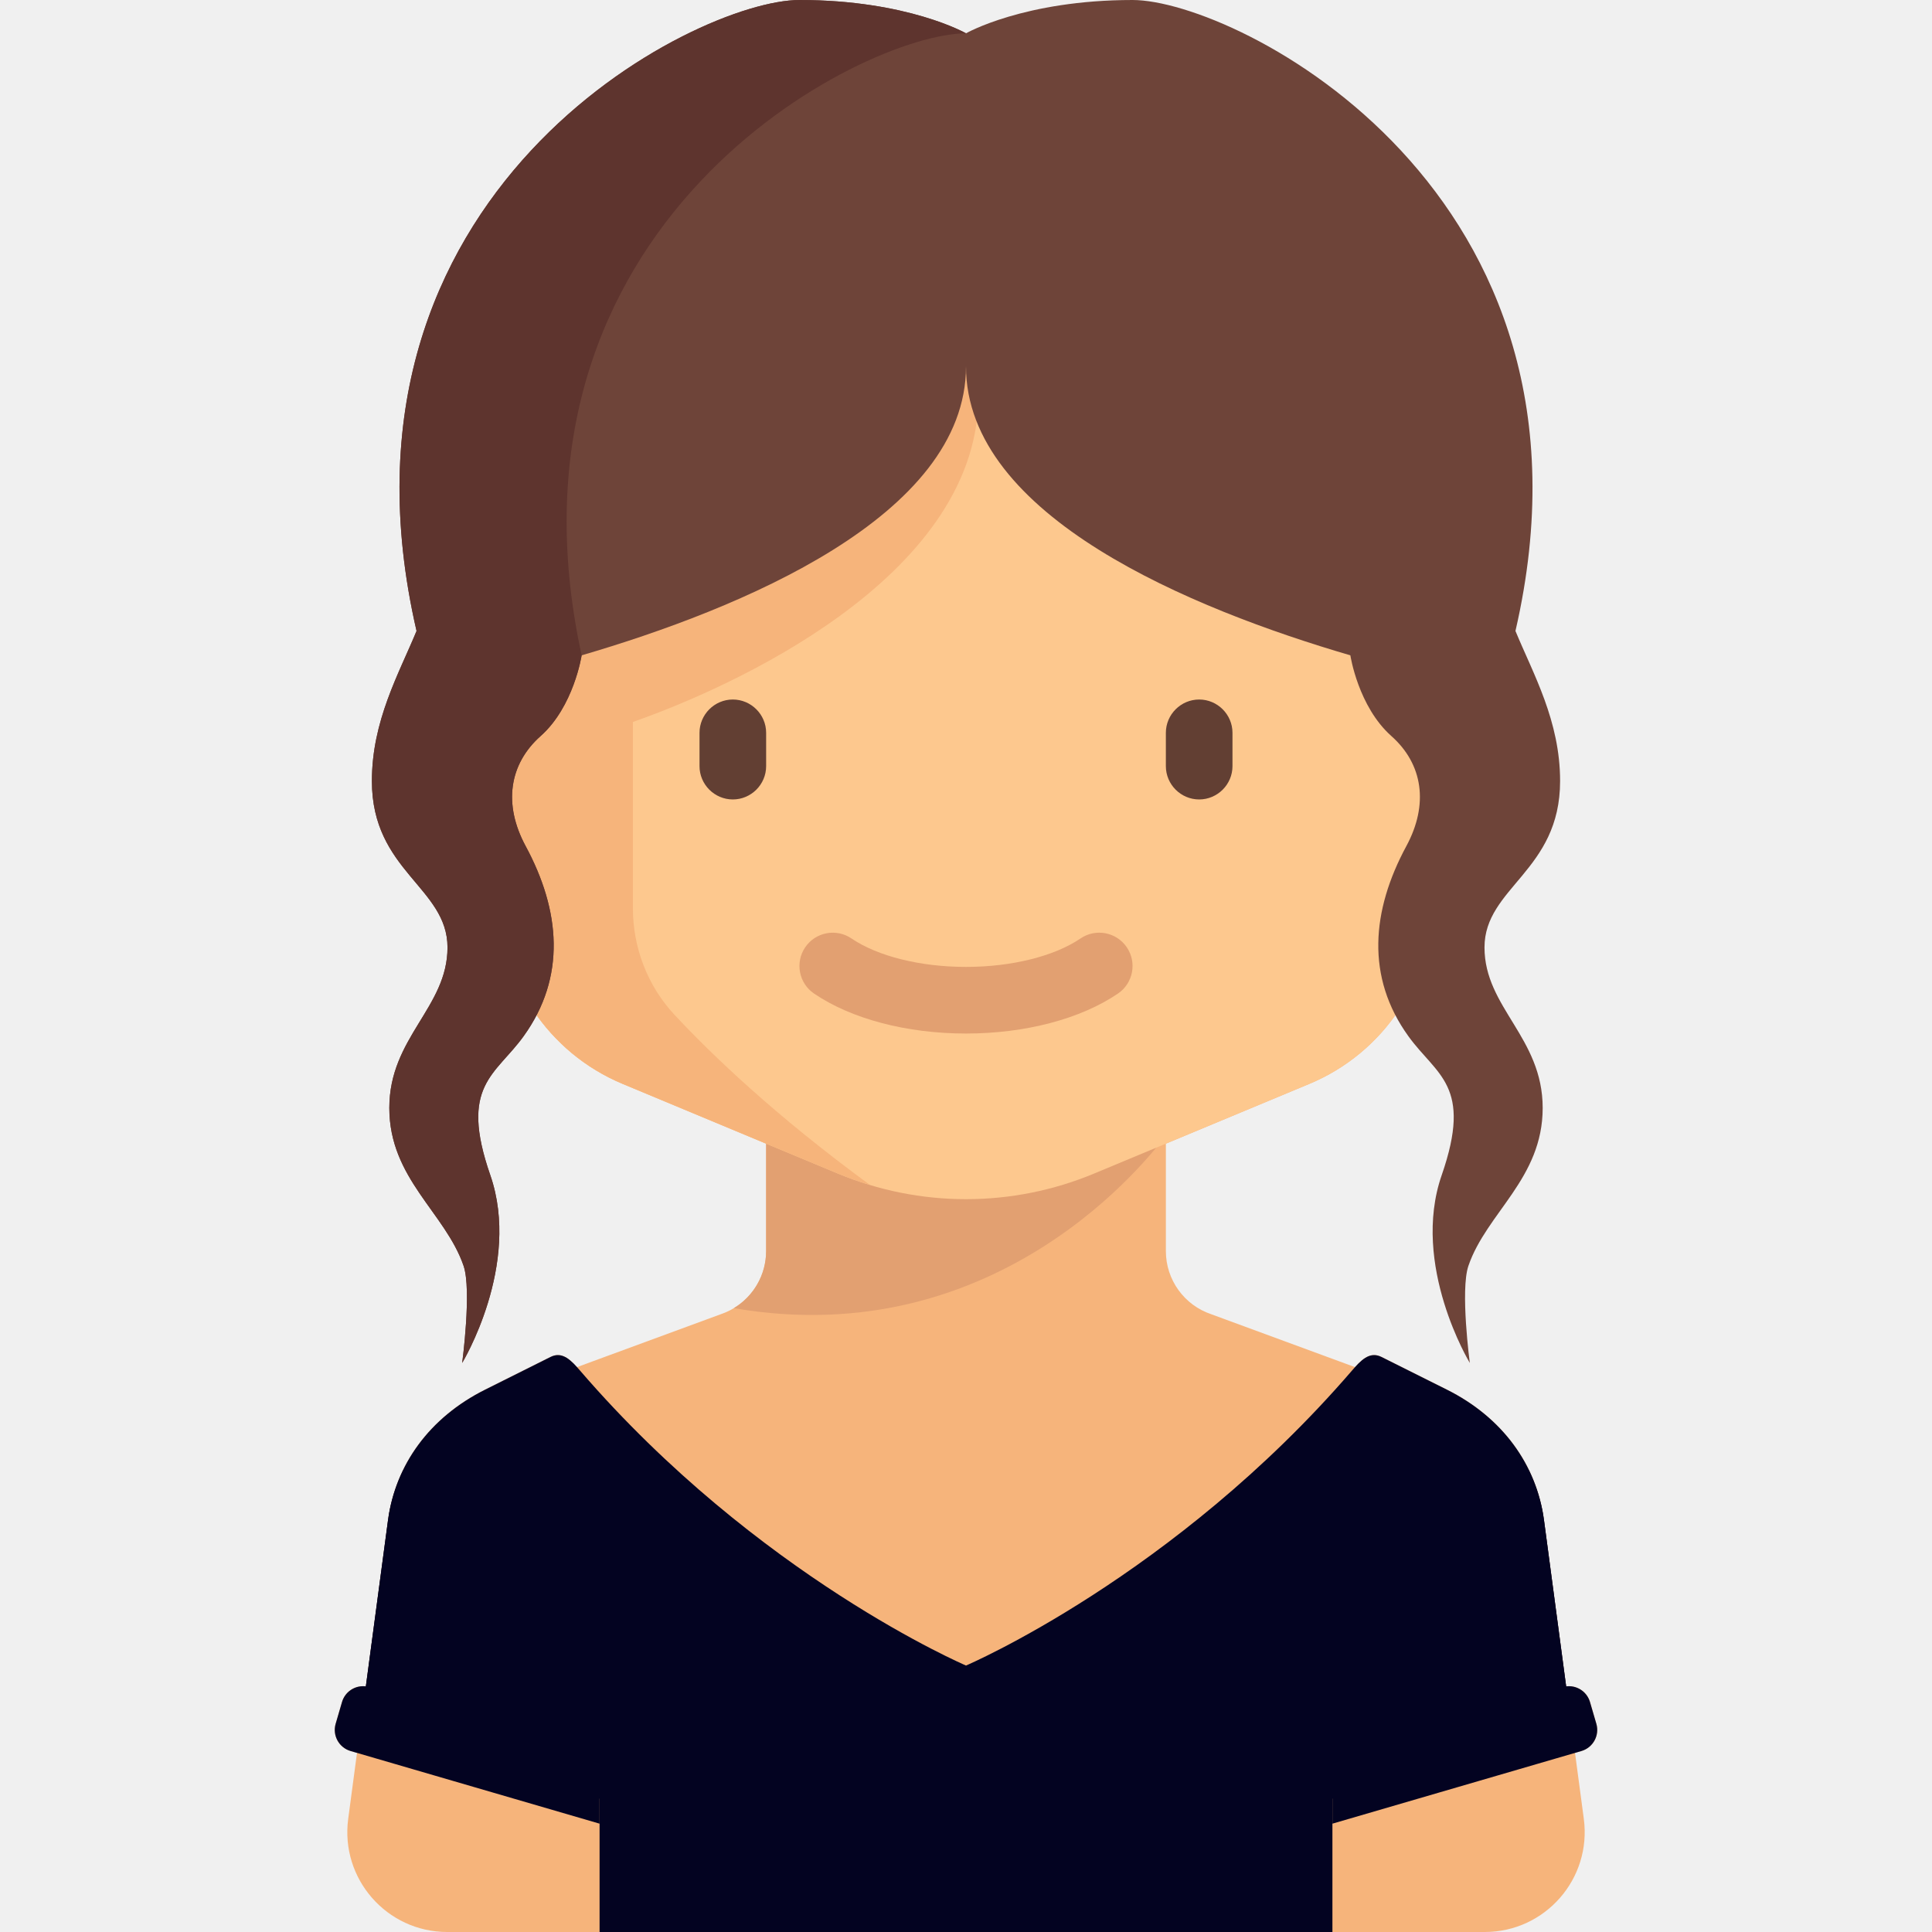
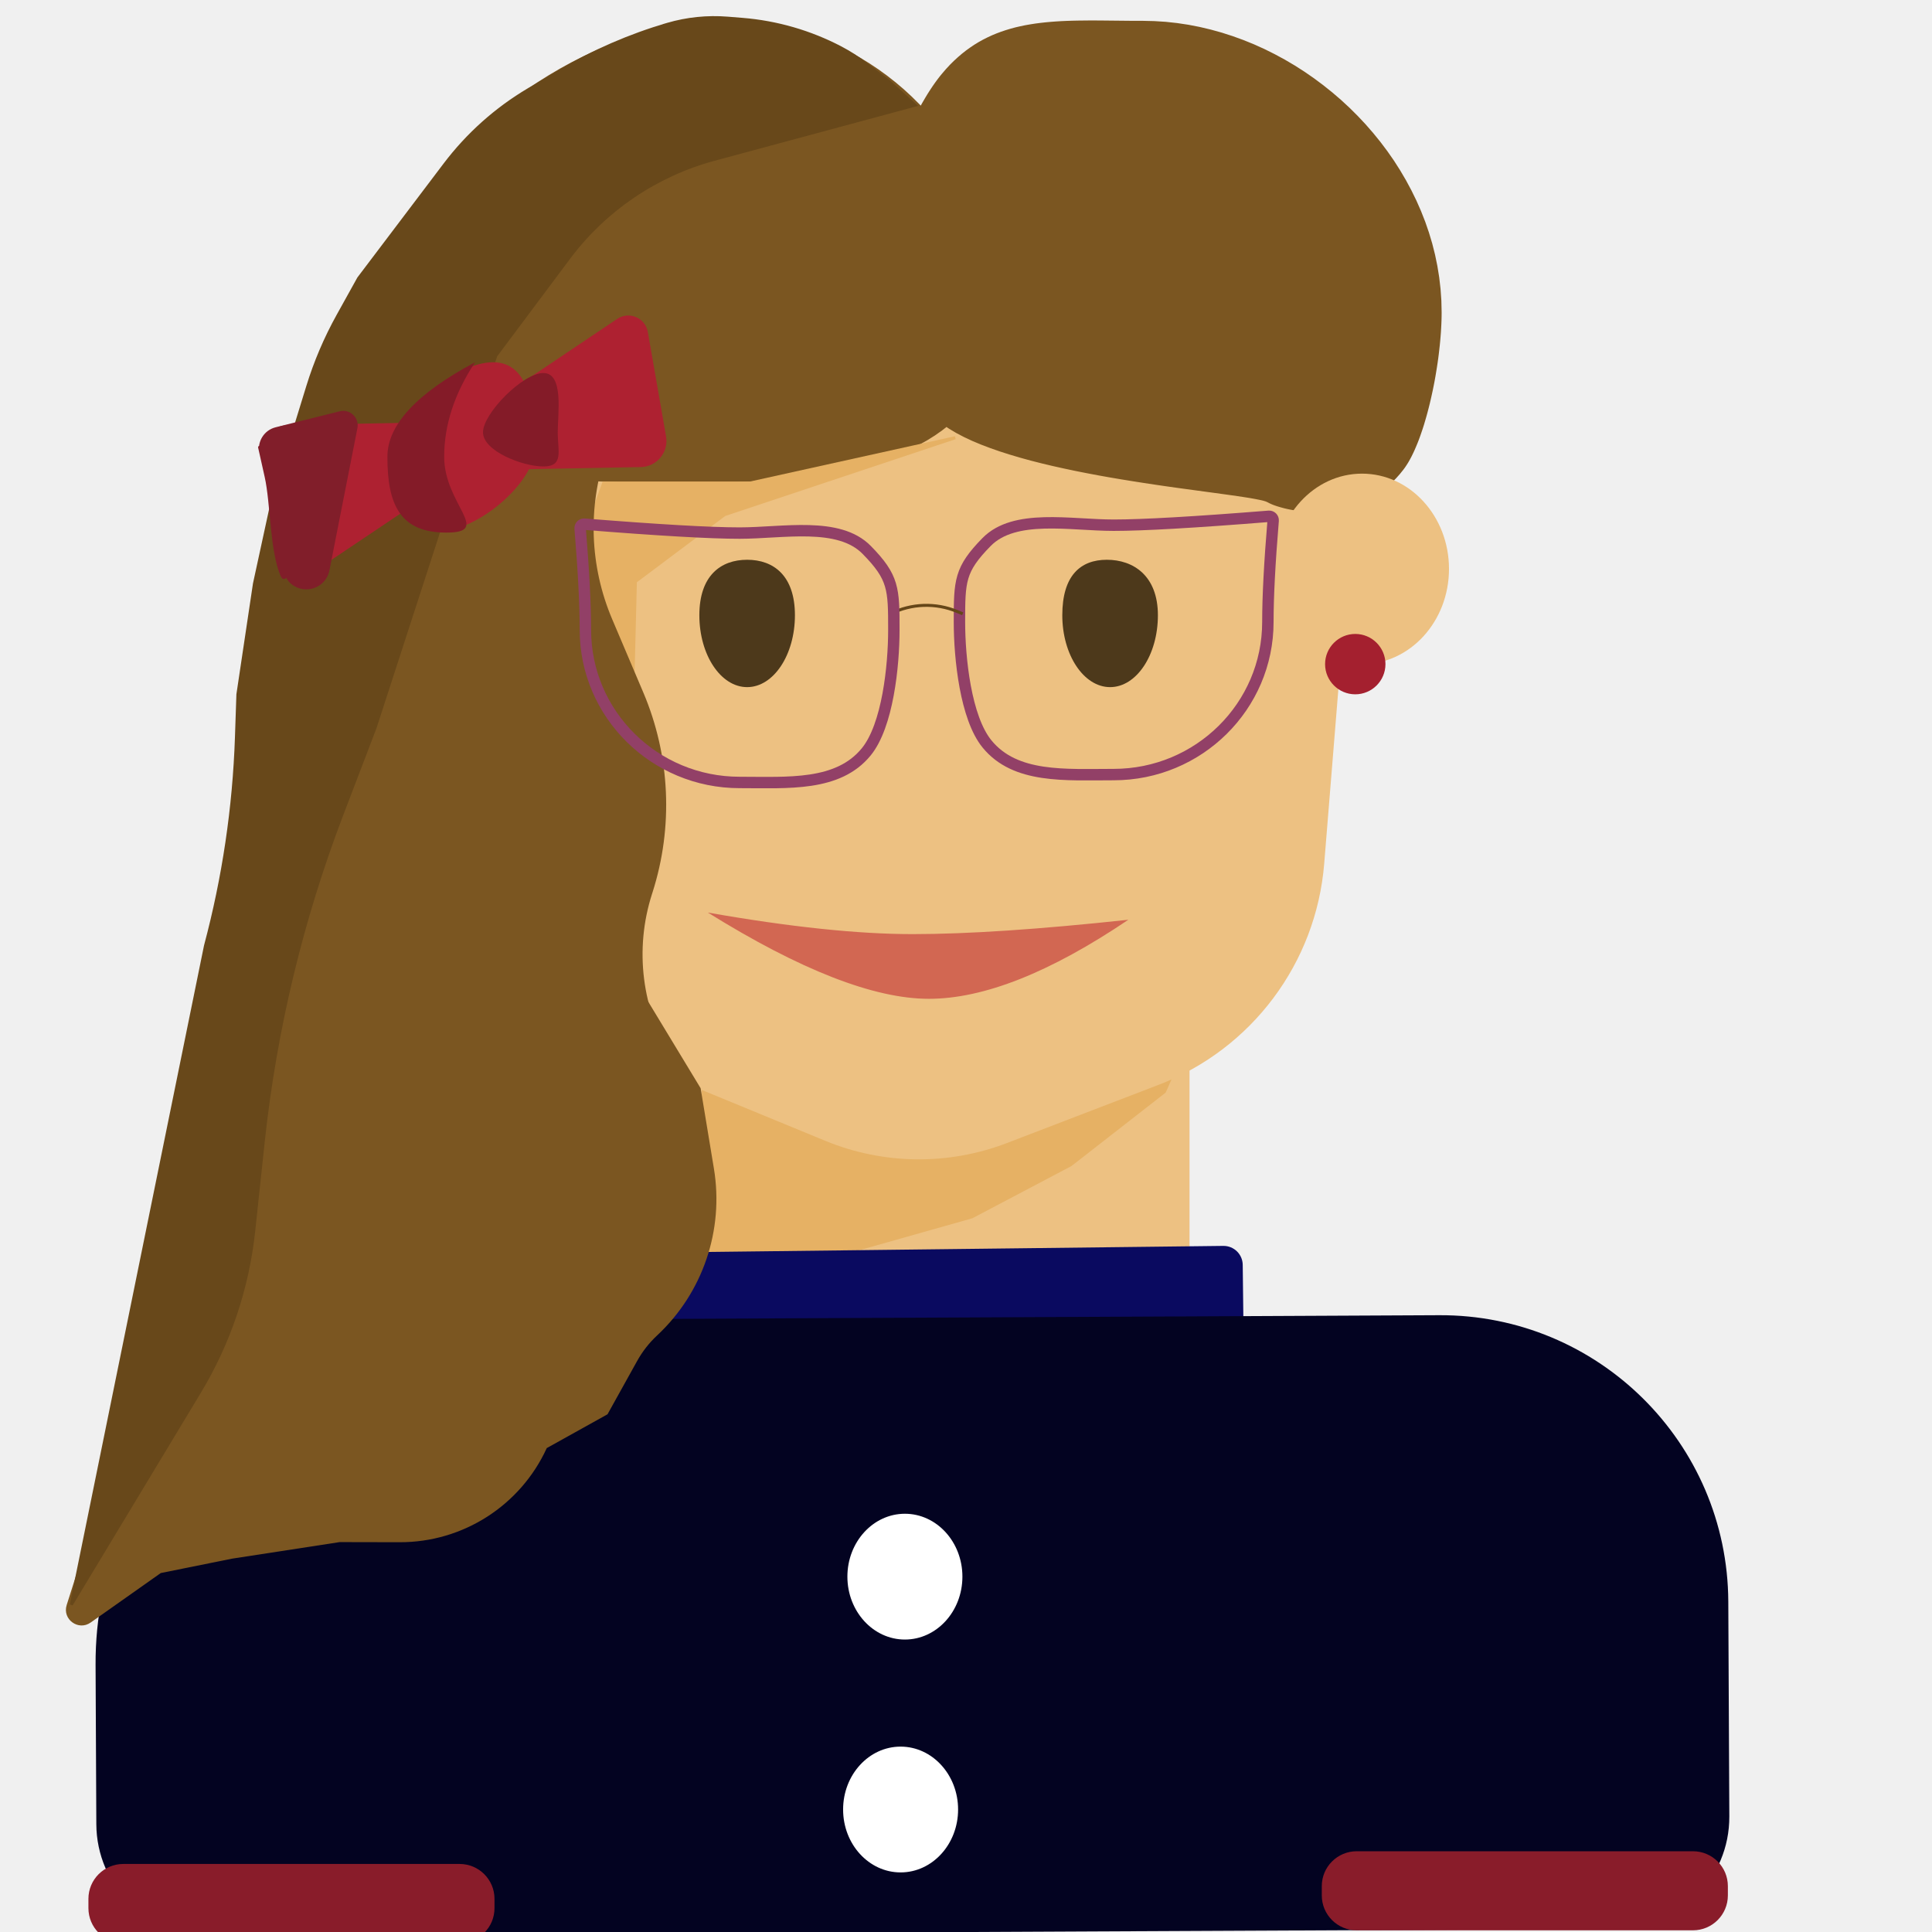
- <svg xmlns="http://www.w3.org/2000/svg" version="1.1" id="Layer_1" x="0px" y="0px" viewBox="0 0 464 464" style="enable-background:new 0 0 464 464;" xml:space="preserve" width="512px" height="512px" class="">
+ <svg xmlns="http://www.w3.org/2000/svg" xmlns:xlink="http://www.w3.org/1999/xlink" version="1.1" preserveAspectRatio="xMidYMid meet" viewBox="0 0 640 640" width="640" height="640">
+   <defs>
+     <path d="M379.03 302.02C387.32 302.02 394.05 308.75 394.05 317.04C394.05 341.4 394.05 399.44 394.05 423.79C394.05 432.09 387.32 438.81 379.03 438.81C349.13 438.81 274.44 438.81 244.54 438.81C236.25 438.81 229.52 432.09 229.52 423.79C229.52 399.44 229.52 341.4 229.52 317.04C229.52 308.75 236.25 302.02 244.54 302.02C274.44 302.02 349.13 302.02 379.03 302.02Z" id="bSDhDbNYM" />
+     <path d="M229.23 429.29L321.93 403.1L354.66 385.85L385.74 361.62L400.19 329L376.84 344.18L331.71 360.35L290.54 344.3L235.05 324.14L229.23 429.29Z" id="a2RHpHZbI" />
+     <path d="M411.94 441.88C411.98 445.4 409.17 448.28 405.65 448.32C365.74 448.79 252.36 450.12 212.44 450.59C208.93 450.63 206.04 447.82 206 444.3C205.93 438.46 205.8 427.28 205.73 421.43C205.69 417.91 208.51 415.03 212.02 414.99C251.94 414.52 365.32 413.19 405.23 412.72C408.75 412.68 411.63 415.49 411.67 419.01C411.74 424.85 411.87 436.04 411.94 441.88Z" id="a1DWsiVPXf" />
+     <path d="M432.66 120C443.15 120 451.42 128.96 450.57 139.42C447.31 179.54 441.36 252.88 438.66 286.1C435.99 319.04 414.65 347.53 383.79 359.37C367.7 365.54 353.69 370.92 333.55 378.65C314.14 386.09 292.63 385.83 273.41 377.92C256.3 370.88 245.75 366.53 231.35 360.6C205.03 349.77 187.86 324.12 187.86 295.67C187.86 260.53 187.86 180.13 187.86 139.49C187.86 128.72 196.58 120 207.34 120C256.3 120 383.7 120 432.66 120Z" id="b1TNRGgGCZ" />
+     <path d="M366.53 6.81L368.49 6.83L370.48 6.85L372.48 6.87L374.51 6.89L376.56 6.9L378.63 6.9L382.41 6.99L386.18 7.23L389.94 7.64L393.67 8.2L397.38 8.92L401.06 9.79L404.7 10.8L408.31 11.96L411.87 13.25L415.39 14.68L418.85 16.24L422.26 17.94L425.61 19.75L428.9 21.69L432.12 23.75L435.26 25.92L438.33 28.21L441.32 30.6L444.22 33.09L447.03 35.69L449.74 38.38L452.36 41.17L454.87 44.05L457.28 47.02L459.57 50.06L461.75 53.19L463.8 56.4L465.73 59.68L467.53 63.03L469.2 66.44L470.73 69.92L472.12 73.45L473.36 77.05L474.45 80.69L475.38 84.38L476.15 88.12L476.76 91.9L477.2 95.72L477.47 99.57L477.56 103.45L477.55 104.72L477.52 106.01L477.47 107.34L477.4 108.69L477.32 110.07L477.21 111.48L477.09 112.9L476.95 114.34L476.79 115.79L476.62 117.26L476.43 118.74L476.22 120.23L475.99 121.73L475.75 123.22L475.5 124.72L475.23 126.22L474.94 127.72L474.64 129.2L474.32 130.68L473.99 132.15L473.65 133.61L473.29 135.05L472.92 136.47L472.54 137.87L472.14 139.25L471.74 140.61L471.32 141.93L470.88 143.23L470.44 144.5L469.99 145.73L469.52 146.92L469.04 148.07L468.56 149.18L468.06 150.25L467.56 151.27L467.04 152.24L466.52 153.16L465.98 154.02L465.44 154.83L464.89 155.58L463.7 157.06L462.47 158.44L461.22 159.72L459.93 160.91L458.62 162.01L457.3 163.02L455.95 163.94L454.59 164.78L453.21 165.54L451.83 166.23L450.44 166.84L449.04 167.38L447.64 167.86L446.25 168.27L444.86 168.62L443.48 168.92L442.11 169.15L440.75 169.34L439.4 169.48L438.08 169.57L436.78 169.62L435.5 169.63L434.25 169.6L433.03 169.54L431.84 169.44L430.69 169.32L429.58 169.18L428.52 169.01L427.49 168.83L426.51 168.63L425.59 168.42L424.72 168.19L423.9 167.96L423.14 167.73L422.45 167.5L421.82 167.27L421.25 167.04L420.76 166.82L420.34 166.62L420 166.43L419.4 166.16L418.5 165.88L417.31 165.6L415.85 165.31L414.14 165L412.18 164.69L410 164.36L407.61 164.02L405.02 163.66L402.25 163.28L399.3 162.88L396.21 162.46L392.98 162.02L389.62 161.56L386.16 161.07L382.6 160.55L378.97 160L375.27 159.42L371.51 158.81L367.73 158.17L363.92 157.49L360.11 156.77L356.31 156.02L352.53 155.22L348.79 154.39L345.1 153.51L341.48 152.59L337.95 151.62L334.51 150.6L331.19 149.54L327.99 148.42L324.93 147.26L322.03 146.04L319.3 144.76L316.76 143.43L314.42 142.04L313.54 141.44L312.11 142.56L309.68 144.27L307.13 145.86L304.47 147.35L301.71 148.74L298.85 150.03L295.89 151.21L292.84 152.31L289.71 153.31L286.5 154.23L283.21 155.06L279.85 155.81L276.44 156.49L272.96 157.09L269.43 157.63L265.84 158.1L262.22 158.51L258.56 158.86L254.86 159.16L251.13 159.4L247.39 159.6L243.62 159.75L239.84 159.87L236.05 159.94L232.26 159.99L228.47 160L224.68 160L220.9 159.99L217.12 159.96L213.35 159.92L209.61 159.85L205.88 159.76L202.17 159.63L198.5 159.47L194.87 159.26L191.28 159.01L187.73 158.71L184.23 158.35L180.79 157.94L177.41 157.46L174.09 156.9L170.85 156.28L167.68 155.57L164.59 154.79L161.58 153.91L158.67 152.94L155.85 151.88L153.13 150.71L150.51 149.43L148 148.05L145.61 146.54L143.33 144.92L141.18 143.17L139.16 141.29L137.27 139.28L135.52 137.13L133.92 134.83L132.46 132.38L131.16 129.78L130.01 127.03L129.03 124.11L128.21 121.02L127.57 117.76L127.1 114.33L126.82 110.71L126.73 106.9L126.84 103.01L127.19 99.14L127.75 95.3L128.53 91.48L129.52 87.69L130.7 83.93L132.08 80.22L133.65 76.55L135.39 72.92L137.31 69.35L139.39 65.84L141.63 62.39L144.02 59L146.55 55.67L149.22 52.42L152.02 49.25L154.94 46.16L157.98 43.16L161.13 40.24L164.38 37.42L167.72 34.69L171.15 32.06L174.66 29.55L178.25 27.14L181.9 24.84L185.61 22.66L189.37 20.61L193.18 18.68L197.03 16.88L200.91 15.22L204.81 13.7L208.74 12.32L212.67 11.08L216.6 10L220.53 9.07L224.45 8.3L228.36 7.7L232.24 7.26L236.08 6.99L239.89 6.9L243.66 6.98L247.39 7.22L251.08 7.6L254.72 8.14L258.31 8.82L261.86 9.64L265.35 10.61L268.79 11.71L272.16 12.94L275.48 14.31L278.73 15.8L281.91 17.42L285.02 19.16L288.06 21.02L291.02 23L293.89 25.08L296.69 27.28L299.4 29.58L302.02 31.99L304.55 34.5L305.01 34.99L305.51 34.09L306.33 32.68L306.47 32.44L306.61 32.21L306.75 31.98L306.89 31.74L307.03 31.51L307.17 31.28L307.31 31.06L307.45 30.83L307.6 30.61L307.74 30.38L307.88 30.16L308.02 29.94L308.17 29.72L308.31 29.5L308.45 29.28L308.6 29.07L308.74 28.85L308.88 28.64L309.03 28.43L309.17 28.22L309.32 28.01L309.46 27.8L309.61 27.6L309.75 27.39L309.9 27.19L310.05 26.99L310.19 26.79L310.34 26.59L310.49 26.39L310.63 26.2L310.78 26L310.93 25.81L311.08 25.62L311.22 25.43L311.37 25.24L311.52 25.06L311.67 24.87L311.82 24.69L311.97 24.51L312.12 24.33L313.38 22.86L314.67 21.47L315.98 20.17L317.31 18.95L318.65 17.8L320.02 16.72L321.41 15.72L322.81 14.78L324.24 13.91L325.68 13.11L327.15 12.37L328.64 11.68L330.14 11.06L331.67 10.49L333.22 9.97L334.78 9.5L336.37 9.07L337.98 8.7L339.61 8.36L341.26 8.07L342.92 7.81L344.61 7.59L346.33 7.4L348.06 7.24L349.81 7.11L351.58 7L353.38 6.92L355.19 6.86L357.03 6.82L358.89 6.8L360.76 6.78L362.66 6.78L364.59 6.79L366.53 6.81Z" id="c9XiDXptY" />
+     <path d="M248.57 160L200 160L185.48 200L190.24 235.48L205.71 267.62L209.29 240L210.48 192.62L240 170.48L316.43 145L248.57 160Z" id="bDDTiJIj1" />
+     <path d="M383.57 203.81C383.57 216.95 376.48 227.62 367.74 227.62C359 227.62 351.9 216.95 351.9 203.81C351.9 190.67 357.91 185.43 366.65 185.43C375.39 185.43 383.57 190.67 383.57 203.81Z" id="a1EaiAr2ev" />
+     <path d="M476.75 435.68C529.39 435.44 572.27 477.91 572.52 530.55C572.62 552.2 572.7 568.41 572.86 601.71C572.95 622.19 556.43 638.88 535.94 638.98C435.17 639.46 169.95 640.71 69.18 641.19C48.69 641.29 32 624.76 31.91 604.27C31.75 570.98 31.74 569.46 31.66 551.49C31.36 488.7 82.02 437.56 144.81 437.26C230.26 436.85 387.63 436.11 476.75 435.68Z" id="a6zvBHA4xL" />
+     <path d="M373.78 304.68C347.91 322.14 325.89 330.87 307.71 330.87C289.53 330.87 265.12 321.35 234.49 302.3C261.55 307.06 284.17 309.44 302.35 309.44C320.53 309.44 344.34 307.85 373.78 304.68Z" id="b2EOgOVnAM" />
+     <path d="M222.8 350.82C212.59 334.48 210.1 314.47 215.99 296.13C218.18 289.29 214.24 301.56 216.13 295.69C223.11 273.93 222.03 250.39 213.09 229.36C208.72 219.07 207.62 216.48 202.79 205.11C195.35 187.6 194.64 167.95 200.8 149.95C204.36 139.54 207.96 129.05 212.14 116.83C215.31 107.56 208.42 97.91 198.61 97.91C185.47 97.91 166.04 97.91 152.9 97.91C140.9 97.91 130.2 105.45 126.16 116.74C126.16 116.74 126.16 116.74 126.16 116.74C133.59 128.62 119.58 145.46 113.88 157.91C112.88 160.11 104.79 171.52 103.38 173.55C99.89 178.57 95.44 200.98 90.04 240.77L95.99 291.24C94.2 294.66 93.07 296.79 92.62 297.64C85.59 310.98 81.65 325.73 81.07 340.8C80.63 352.38 79.53 381.32 77.76 427.62L87.41 439.24C87.41 439.24 87.41 439.24 87.41 439.24C116.02 447.69 146.94 442.07 170.76 424.1C170.76 424.1 170.76 424.1 170.76 424.1C170.76 424.1 170.76 424.1 170.76 424.1C173.63 432.73 185.95 432.43 188.4 423.67C188.43 423.57 188.5 423.32 188.61 422.91C188.61 422.91 188.61 422.91 188.61 422.91C201.62 435.81 223.74 429.29 227.66 411.39C229.38 403.58 228.36 408.23 230.8 397.12C234.28 381.23 231.41 364.62 222.8 350.82C219.58 345.67 225.48 355.12 222.8 350.82Z" id="b2SGCDmIR5" />
+     <path d="" id="b5RQsbl17m" />
+     <path d="M217.71 442.35C232.82 428.23 239.87 407.49 236.49 387.09C235.91 383.54 234.44 374.67 232.09 360.48L206.71 318.58C206.7 318.58 206.69 318.58 206.69 318.58C178 317.55 160.59 286.5 174.66 261.48C176.62 257.99 168.49 272.45 174.66 261.48C179.05 253.68 173.41 244.05 164.47 244.05C151.32 244.05 131.9 244.05 118.75 244.05C106.76 244.05 96.06 251.58 92.02 262.88C92.02 262.88 92.02 262.88 92.02 262.88C99.44 274.76 85.44 291.6 79.74 304.05C78.73 306.24 70.64 317.65 69.23 319.68C65.74 324.71 61.3 347.11 55.9 386.9L51.13 437.38C47.75 448.78 45.64 455.9 44.79 458.75C44.79 458.75 31.34 502.55 31.34 502.55C28.56 511.31 25.33 521.49 22.09 531.68C20.58 536.42 25.96 540.35 30.02 537.49C33.12 535.3 40.87 529.84 53.26 521.09L76.84 516.33L112.52 510.84C123.14 510.86 129.78 510.87 132.44 510.88C153.37 510.92 172.4 498.74 181.12 479.7C181.12 479.7 181.12 479.7 181.12 479.7L201.25 468.5C206.47 459.1 209.74 453.23 211.04 450.88C212.8 447.7 215.05 444.82 217.71 442.35C222.55 437.83 216.91 443.09 217.71 442.35Z" id="aJYMM4x1" />
+     <path d="M294.41 26.93C290.32 23.81 287.77 21.87 286.75 21.09C284.15 19.11 281.4 17.35 278.52 15.84C275.46 14.24 279.38 16.3 278.52 15.84C268.42 10.55 257.36 7.35 246 6.42C242.98 6.18 245.49 6.38 241.06 6.02C234.33 5.48 227.56 6.17 221.09 8.07C217.31 9.18 223.05 7.5 221.09 8.07C208.55 11.75 196.52 16.98 185.28 23.64C179.99 26.78 180.52 26.46 175.1 29.68C164.34 36.05 154.93 44.46 147.38 54.43C143.57 59.47 134.05 72.05 118.81 92.19C115.15 98.77 112.87 102.88 111.96 104.53C107.81 112 104.45 119.88 101.94 128.05C100.37 133.14 96.44 145.89 90.17 166.29L84.29 193.38L78.81 230.02C78.55 237.6 78.39 242.33 78.33 244.23C77.54 267.55 74.1 290.72 68.08 313.27C68.08 313.27 68.08 313.27 68.08 313.27L23.62 531.57C46.27 494 60.43 470.52 66.1 461.13C75.9 444.89 82.02 426.69 84.04 407.82C85.86 390.72 85.95 389.93 87.19 378.29C91.17 341.13 99.94 304.65 113.28 269.74C114.74 265.92 118.4 256.36 124.24 241.07L164.24 117.81C177.13 100.57 185.19 89.79 188.41 85.48C200.37 69.48 217.35 57.96 236.64 52.76C245.5 50.37 267.67 44.39 303.13 34.83L294.41 26.93Z" id="f4POTKS6JX" />
+     <path d="M480 188.45C480 205.86 467.09 220 451.19 220C435.29 220 422.38 205.86 422.38 188.45C422.38 171.04 435.29 156.9 451.19 156.9C467.09 156.9 480 171.04 480 188.45Z" id="e5Z5x3oAv" />
+     <path d="M458.95 220C458.95 225.52 454.47 230 448.95 230C443.44 230 438.95 225.52 438.95 220C438.95 214.48 443.44 210 448.95 210C454.47 210 458.95 214.48 458.95 220Z" id="d1ocLImKMg" />
+     <path d="M177.14 148.57C177.14 159.74 158.35 175.95 145.48 175.95C132.6 175.95 130.48 159.74 130.48 148.57C130.48 137.4 150.46 120 163.33 120C176.21 120 177.14 137.4 177.14 148.57Z" id="c2jusMlgd" />
+     <path d="M204.46 105.64C208.41 102.99 213.78 105.28 214.6 109.97C216.15 118.88 219.08 135.64 220.64 144.56C221.55 149.79 217.58 154.62 212.26 154.72C201.81 154.92 180.57 155.32 170.12 155.52C164.56 155.63 160 151.15 160 145.6C160 143.57 160 147.62 160 145.6C160 139.27 163.15 133.36 168.4 129.84C177.29 123.87 195.56 111.61 204.46 105.64Z" id="e8I0eFyk8" />
+     <path d="M103.22 189.88C99.27 192.54 93.9 190.24 93.08 185.55C91.52 176.64 88.59 159.88 87.04 150.97C86.12 145.73 90.09 140.91 95.41 140.81C105.87 140.61 127.11 140.2 137.56 140C143.11 139.9 147.68 144.37 147.68 149.93C147.68 151.95 147.68 147.9 147.68 149.93C147.68 156.25 144.53 162.16 139.27 165.69C130.38 171.65 112.11 183.92 103.22 189.88Z" id="eqeGKyUMa" />
+     <path d="M88.17 157.9C90.13 166.63 89.86 182.16 93.34 190.4C94.32 192.72 94.54 189.54 95.64 191.81C95.67 191.88 95.78 192.03 95.99 192.26C100 196.8 107.47 194.77 108.64 188.83C110.75 178.09 115.48 154.05 117.91 141.73C118.51 138.64 115.71 135.97 112.66 136.73C107.12 138.11 96.98 140.64 91.42 142.03C87.84 142.92 85.63 146.51 86.43 150.12C85.47 145.8 86.05 148.39 88.17 157.9Z" id="bqOCPfX7k" />
+     <path d="M147.14 151.31C147.14 167.14 163.23 176.43 147.86 176.43C132.48 176.43 128.33 167.14 128.33 151.31C128.33 140.75 138.02 130.32 157.38 120C150.56 130.32 147.14 140.75 147.14 151.31Z" id="b1HJxTOcST" />
+     <path d="M263.33 203.81C263.33 216.95 256.24 227.62 247.5 227.62C238.76 227.62 231.67 216.95 231.67 203.81C231.67 190.67 238.76 185.43 247.5 185.43C256.24 185.43 263.33 190.67 263.33 203.81Z" id="d9DACL4Ra" />
+     <path d="M184.76 143.21C184.76 149.46 186.83 154.52 180 154.52C173.17 154.52 160 149.46 160 143.21C160 136.97 173.17 123.57 180 123.57C186.83 123.57 184.76 136.97 184.76 143.21Z" id="b14HqM5nCj" />
+     <path d="M318.81 522.28C318.81 533.78 310.27 543.12 299.76 543.12C289.25 543.12 280.71 533.78 280.71 522.28C280.71 510.78 289.25 501.45 299.76 501.45C310.27 501.45 318.81 510.78 318.81 522.28Z" id="fw3GgefTs" />
+     <path d="M317.38 599.42C317.38 610.92 308.85 620.26 298.33 620.26C287.82 620.26 279.29 610.92 279.29 599.42C279.29 587.93 287.82 578.59 298.33 578.59C308.85 578.59 317.38 587.93 317.38 599.42Z" id="a1RAKzvl0V" />
+     <path d="M560.82 613.25C567.21 613.25 572.38 618.43 572.38 624.81C572.38 627.74 572.38 624.95 572.38 627.88C572.38 634.26 567.21 639.44 560.82 639.44C536.23 639.44 474.01 639.44 449.42 639.44C443.03 639.44 437.86 634.26 437.86 627.88C437.86 624.95 437.86 627.74 437.86 624.81C437.86 618.43 443.03 613.25 449.42 613.25C474.01 613.25 536.23 613.25 560.82 613.25Z" id="d1EBbPYSSr" />
+     <path d="M152.25 617.46C158.63 617.46 163.81 622.64 163.81 629.02C163.81 631.95 163.81 629.17 163.81 632.09C163.81 638.48 158.63 643.65 152.25 643.65C127.66 643.65 65.44 643.65 40.85 643.65C34.46 643.65 29.29 638.48 29.29 632.09C29.29 629.17 29.29 631.95 29.29 629.02C29.29 622.64 34.46 617.46 40.85 617.46C65.44 617.46 127.66 617.46 152.25 617.46Z" id="e2ThigjkmN" />
+     <path d="M420 206.05C420 233.94 397.11 256.59 368.91 256.59C352.84 256.59 336.32 257.93 326.95 246.43C319.88 237.76 317.83 218.04 317.83 206.05C317.83 192.38 317.89 188.66 326.81 179.56C336.1 170.09 354.53 173.98 368.91 173.98C378.59 173.98 395.73 173 420.34 171.03C421.14 170.97 421.81 171.64 421.75 172.44C420.58 186.49 420 197.69 420 206.05Z" id="bhcB3s2jR" />
+     <path d="M310.22 201.15L310.22 201.15L295 201.15L310.22 201.15Z" id="a2UT0Wzk1d" />
+     <path d="M318.91 203.33C317.94 202.92 317.33 202.67 317.09 202.57C309.96 199.6 301.9 199.88 295 203.33C295 203.33 295 203.33 295 203.33" id="aAsSc0SRu" />
+     <path d="M193.92 208.65C193.92 236.55 216.82 259.2 245.01 259.2C261.08 259.2 277.61 260.54 286.97 249.04C294.04 240.37 296.1 220.65 296.1 208.65C296.1 194.99 296.04 191.27 287.11 182.17C277.83 172.7 259.39 176.59 245.01 176.59C235.34 176.59 218.2 175.61 193.58 173.64C192.78 173.58 192.11 174.25 192.18 175.05C193.34 189.09 193.92 200.3 193.92 208.65Z" id="cLM68bV" />
+   </defs>
  <g>
    <g>
-       <path style="fill:#F6B47B" d="M383.388,413.991l-1.526-5.227c-0.737-2.525-3.197-4.073-5.727-3.751l-1.61-12.077l-3.335-25.015   c0-0.001,0-0.002,0-0.003l-0.387-2.906c-1.752-13.142-9.895-24.558-23.304-31.262l-15.714-7.857   c-2.545-1.272-4.488,0.365-6.357,2.444l-34.485-12.688c-6.533-2.178-10.94-8.292-10.94-15.179v-25.802l34.461-14.359   C332.349,252.855,344,235.378,344,216v-72c0-22.092-17.909-56-40-56H160c-22.092,0-40,33.908-40,56v72   c0,19.377,11.651,36.854,29.538,44.308L184,274.667v25.801c0,6.887-4.407,13.001-10.94,15.179l-34.485,12.688   c-1.869-2.079-3.812-3.717-6.357-2.444l-15.714,7.857c-13.41,6.705-21.552,18.121-23.304,31.262l-0.387,2.906   c0,0.001,0,0.002,0,0.003l-3.335,25.015l-1.61,12.077c-2.53-0.322-4.989,1.226-5.727,3.751l-1.526,5.227   c-0.817,2.799,0.79,5.729,3.589,6.546l1.535,0.448l-2.112,15.844C81.705,451.216,92.897,464,107.412,464h249.176   c14.515,0,25.708-12.784,23.789-27.172l-2.112-15.844l1.535-0.448C382.598,419.721,384.205,416.79,383.388,413.991z" data-original="#F6B47B" class="" />
-       <path style="fill:#E2A071" d="M184,273v27.469c0,5.693-3.017,10.852-7.752,13.701c63.754,11.015,100.193-36.802,103.504-41.17H184   z" data-original="#E2A071" class="" />
-       <path style="fill:#FDC88E" d="M314.462,260.308l-51.694,21.539c-9.75,4.062-20.207,6.154-30.769,6.154l0,0   c-10.562,0-21.02-2.092-30.77-6.154l-51.691-21.538C131.651,252.855,120,235.378,120,216v-72c0-22.091,17.909-56,40-56h144   c22.091,0,40,33.909,40,56v72C344,235.378,332.349,252.855,314.462,260.308z" data-original="#FDC88E" class="" />
-       <path style="fill:#623F33" d="M176,192L176,192c-4.4,0-8-3.6-8-8v-8c0-4.4,3.6-8,8-8l0,0c4.4,0,8,3.6,8,8v8   C184,188.4,180.4,192,176,192z" data-original="#623F33" class="" data-old_color="#19FF00" />
-       <path style="fill:#623F33" d="M288,192L288,192c-4.4,0-8-3.6-8-8v-8c0-4.4,3.6-8,8-8l0,0c4.4,0,8,3.6,8,8v8   C296,188.4,292.4,192,288,192z" data-original="#623F33" class="" data-old_color="#19FF00" />
      <g>
-         <path style="fill:#E2A071" d="M232,248.219c-14.223,0-27.527-3.5-36.5-9.605c-3.652-2.484-4.602-7.461-2.113-11.113    c2.48-3.648,7.461-4.598,11.113-2.113c6.289,4.277,16.57,6.832,27.5,6.832s21.211-2.555,27.5-6.832    c3.66-2.492,8.629-1.539,11.113,2.113c2.488,3.652,1.539,8.629-2.113,11.113C259.528,244.719,246.223,248.219,232,248.219z" data-original="#E2A071" class="" />
+         <use xlink:href="#bSDhDbNYM" opacity="1" fill="#edc182" fill-opacity="1" />
      </g>
-       <path style="fill:#F6B47B" d="M120,153.14V216c0,19.377,11.651,36.855,29.538,44.308l51.69,21.538   c2.53,1.054,5.112,1.962,7.727,2.749c-22.844-16.711-38.05-31.32-46.96-40.872c-6.482-6.95-9.995-16.121-9.995-25.625v-44.711   c22.9-7.993,82.145-34.247,82.967-77.386c0.078-4.077,0.016-7.712-0.164-10.953C197.152,136.513,144.991,150.009,120,153.14z" data-original="#F6B47B" class="" />
-       <path style="fill:#6E4439" d="M370.5,266.092c0-16.951-13.975-24.114-13.975-38.549s18.158-18.318,18.158-39.958   c0-14.466-6.446-25.697-10.722-36.047C388.34,45.873,296.888,0,272,0c-26,0-40,8-40,8s-14-8-40-8   c-24.888,0-116.34,45.873-91.961,151.537c-4.276,10.35-10.722,21.581-10.722,36.047c0,21.641,18.158,25.523,18.158,39.958   S93.5,249.141,93.5,266.091c0,16.951,13.46,25.159,17.833,37.912c2,5.833-0.333,23.33-0.333,23.33s14.25-23.512,6.75-45.111   s1.2-23.923,8-33.355c10.25-14.217,8.86-30.168,0.489-45.67c-5.406-10.012-3.983-19.683,3.594-26.416   c7.975-7.086,9.845-19.315,9.856-19.393C177.563,146.3,232,124.087,232,88c0,36.087,54.437,58.3,92.31,69.388   c0.012,0.077,1.882,12.307,9.856,19.393c7.577,6.733,9,16.404,3.594,26.416c-8.371,15.502-9.761,31.454,0.489,45.67   c6.8,9.432,15.5,11.756,8,33.355c-7.5,21.598,6.75,45.111,6.75,45.111s-2.333-17.498-0.333-23.33   C357.04,291.25,370.5,283.042,370.5,266.092z" data-original="#6E4439" class="" />
-       <path style="fill:#030321" d="M370.802,365.011c-1.752-13.142-9.895-24.558-23.304-31.262l-15.714-7.857   c-2.905-1.452-5.025,0.886-7.146,3.345c-42.636,49.431-92.635,70.767-92.635,70.767h-0.001h-0.001c0,0-49.999-21.336-92.635-70.767   c-2.121-2.459-4.242-4.797-7.146-3.345l-15.714,7.857c-13.41,6.705-21.552,18.121-23.304,31.262l-6.512,48.836   C107.822,421.124,144,432,144,432v32h176v-32c0,0,36.178-10.876,57.313-18.153L370.802,365.011z" data-original="#57B9DD" class="" data-old_color="#57B9DD" />
-       <path style="fill:#030321" d="M143.802,429.556c-0.489-9.513-3.665-18.705-9.402-26.355l-37.557-50.076   c-1.813,3.734-3.087,7.708-3.645,11.887l-6.341,47.561L143.802,429.556z" data-original="#43A0C5" class="" data-old_color="#43A0C5" />
-       <path style="fill:#030321" d="M80.612,413.991c-0.817,2.799,0.79,5.73,3.588,6.546l59.8,17.444V432   c0-3.779-0.594-7.481-1.461-11.113l-53.856-15.71c-2.798-0.816-5.728,0.79-6.544,3.588L80.612,413.991z" data-original="#258CAC" class="active-path" data-old_color="#258CAC" />
-       <path style="fill:#030321" d="M320.198,429.556c0.489-9.513,3.665-18.705,9.402-26.355l37.557-50.076   c1.813,3.734,3.087,7.708,3.645,11.887l6.341,47.561L320.198,429.556z" data-original="#43A0C5" class="" data-old_color="#43A0C5" />
-       <path style="fill:#030321" d="M383.388,413.991c0.817,2.799-0.79,5.73-3.588,6.546L320,437.981V432   c0-3.779,0.594-7.481,1.461-11.113l53.856-15.71c2.798-0.816,5.728,0.79,6.544,3.588L383.388,413.991z" data-original="#258CAC" class="active-path" data-old_color="#258CAC" />
-       <path style="fill:#5E342E" d="M192,0c-24.888,0-116.339,45.873-91.961,151.537l0,0c-4.276,10.35-10.722,21.581-10.722,36.047   c0,21.641,18.158,25.523,18.158,39.958S93.5,249.141,93.5,266.091c0,16.951,13.46,25.159,17.833,37.912   c2,5.833-0.333,23.33-0.333,23.33s14.25-23.512,6.75-45.111s1.2-23.923,8-33.355c10.25-14.217,8.86-30.168,0.489-45.67   c-5.406-10.012-3.983-19.683,3.594-26.416c7.975-7.086,9.845-19.315,9.856-19.393l-0.008-0.001   c0.003-0.001,0.005-0.002,0.008-0.002C117.089,53.368,207.192,8.083,232,8.004V8C232,8,218,0,192,0z" data-original="#5E342E" class="" />
+       <g>
+         <use xlink:href="#a2RHpHZbI" opacity="1" fill="#e6b164" fill-opacity="1" />
+         <g>
+           <use xlink:href="#a2RHpHZbI" opacity="1" fill-opacity="0" stroke="#e6b164" stroke-width="1" stroke-opacity="1" />
+         </g>
+       </g>
+       <g>
+         <use xlink:href="#a1DWsiVPXf" opacity="1" fill="#0a0a60" fill-opacity="1" />
+       </g>
+       <g>
+         <use xlink:href="#b1TNRGgGCZ" opacity="1" fill="#edc182" fill-opacity="1" />
+       </g>
+       <g>
+         <use xlink:href="#c9XiDXptY" opacity="1" fill="#7b5621" fill-opacity="1" />
+       </g>
+       <g>
+         <use xlink:href="#bDDTiJIj1" opacity="1" fill="#e6b164" fill-opacity="1" />
+         <g>
+           <use xlink:href="#bDDTiJIj1" opacity="1" fill-opacity="0" stroke="#e6b164" stroke-width="1" stroke-opacity="1" />
+         </g>
+       </g>
+       <g>
+         <use xlink:href="#a1EaiAr2ev" opacity="1" fill="#4d391b" fill-opacity="1" />
+       </g>
+       <g>
+         <use xlink:href="#a6zvBHA4xL" opacity="1" fill="#030321" fill-opacity="1" />
+       </g>
+       <g>
+         <use xlink:href="#b2EOgOVnAM" opacity="1" fill="#d26752" fill-opacity="1" />
+       </g>
+       <g>
+         <use xlink:href="#b2SGCDmIR5" opacity="1" fill="#7b5621" fill-opacity="1" />
+       </g>
+       <g>
+         <g>
+           <use xlink:href="#b5RQsbl17m" opacity="1" fill-opacity="0" stroke="#000000" stroke-width="1" stroke-opacity="1" />
+         </g>
+       </g>
+       <g>
+         <use xlink:href="#aJYMM4x1" opacity="1" fill="#7b5621" fill-opacity="1" />
+       </g>
+       <g>
+         <use xlink:href="#f4POTKS6JX" opacity="1" fill="#68481a" fill-opacity="1" />
+         <g>
+           <use xlink:href="#f4POTKS6JX" opacity="1" fill-opacity="0" stroke="#68481a" stroke-width="1" stroke-opacity="1" />
+         </g>
+       </g>
+       <g>
+         <use xlink:href="#e5Z5x3oAv" opacity="1" fill="#edc182" fill-opacity="1" />
+       </g>
+       <g>
+         <use xlink:href="#d1ocLImKMg" opacity="1" fill="#a4202f" fill-opacity="1" />
+       </g>
+       <g>
+         <use xlink:href="#c2jusMlgd" opacity="1" fill="#ae2131" fill-opacity="1" />
+       </g>
+       <g>
+         <use xlink:href="#e8I0eFyk8" opacity="1" fill="#ae2131" fill-opacity="1" />
+       </g>
+       <g>
+         <use xlink:href="#eqeGKyUMa" opacity="1" fill="#ae2131" fill-opacity="1" />
+       </g>
+       <g>
+         <use xlink:href="#bqOCPfX7k" opacity="1" fill="#811e2a" fill-opacity="1" />
+         <g>
+           <use xlink:href="#bqOCPfX7k" opacity="1" fill-opacity="0" stroke="#811e2a" stroke-width="1" stroke-opacity="1" />
+         </g>
+       </g>
+       <g>
+         <use xlink:href="#b1HJxTOcST" opacity="1" fill="#841b28" fill-opacity="1" />
+       </g>
+       <g>
+         <use xlink:href="#d9DACL4Ra" opacity="1" fill="#4d391b" fill-opacity="1" />
+       </g>
+       <g>
+         <use xlink:href="#b14HqM5nCj" opacity="1" fill="#841b28" fill-opacity="1" />
+       </g>
+       <g>
+         <use xlink:href="#fw3GgefTs" opacity="1" fill="#ffffff" fill-opacity="1" />
+       </g>
+       <g>
+         <use xlink:href="#a1RAKzvl0V" opacity="1" fill="#ffffff" fill-opacity="1" />
+       </g>
+       <g>
+         <use xlink:href="#d1EBbPYSSr" opacity="1" fill="#891c2a" fill-opacity="1" />
+       </g>
+       <g>
+         <use xlink:href="#e2ThigjkmN" opacity="1" fill="#891c2a" fill-opacity="1" />
+       </g>
+       <g>
+         <g>
+           <use xlink:href="#bhcB3s2jR" opacity="1" fill-opacity="0" stroke="#924067" stroke-width="3.78" stroke-opacity="1" />
+         </g>
+       </g>
+       <g>
+         <use xlink:href="#a2UT0Wzk1d" opacity="1" fill="#891c2a" fill-opacity="1" />
+       </g>
+       <g>
+         <g>
+           <use xlink:href="#aAsSc0SRu" opacity="1" fill-opacity="0" stroke="#654618" stroke-width="1" stroke-opacity="1" />
+         </g>
+       </g>
+       <g>
+         <g>
+           <use xlink:href="#cLM68bV" opacity="1" fill-opacity="0" stroke="#924067" stroke-width="3.78" stroke-opacity="1" />
+         </g>
+       </g>
    </g>
  </g>
</svg>
